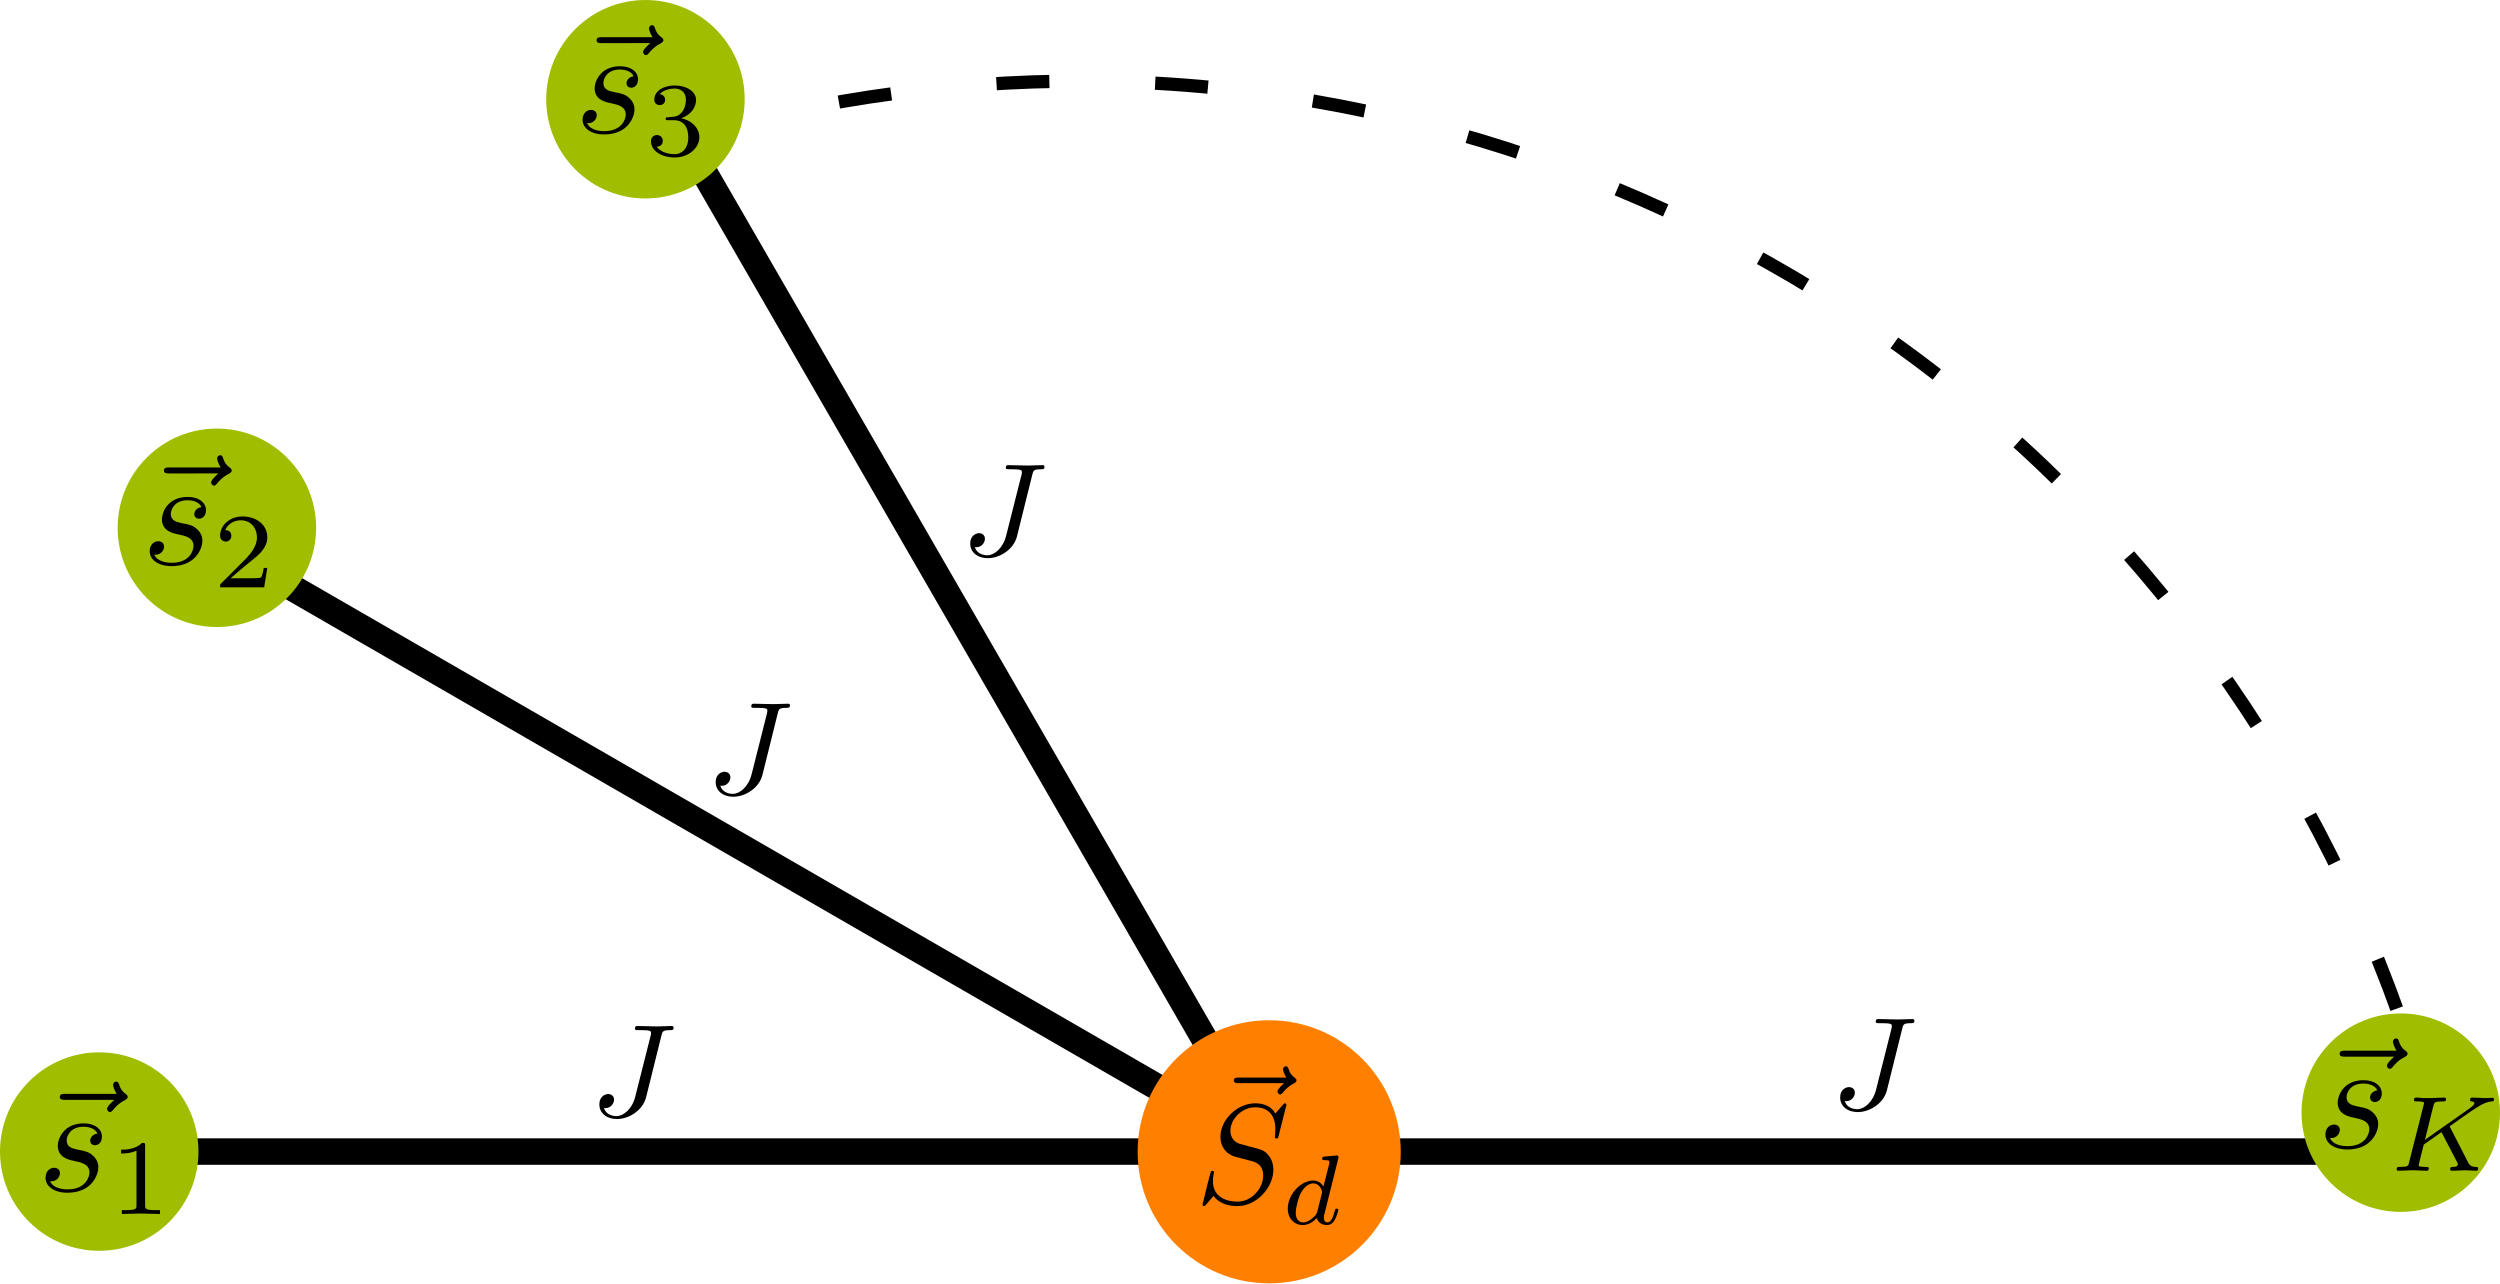
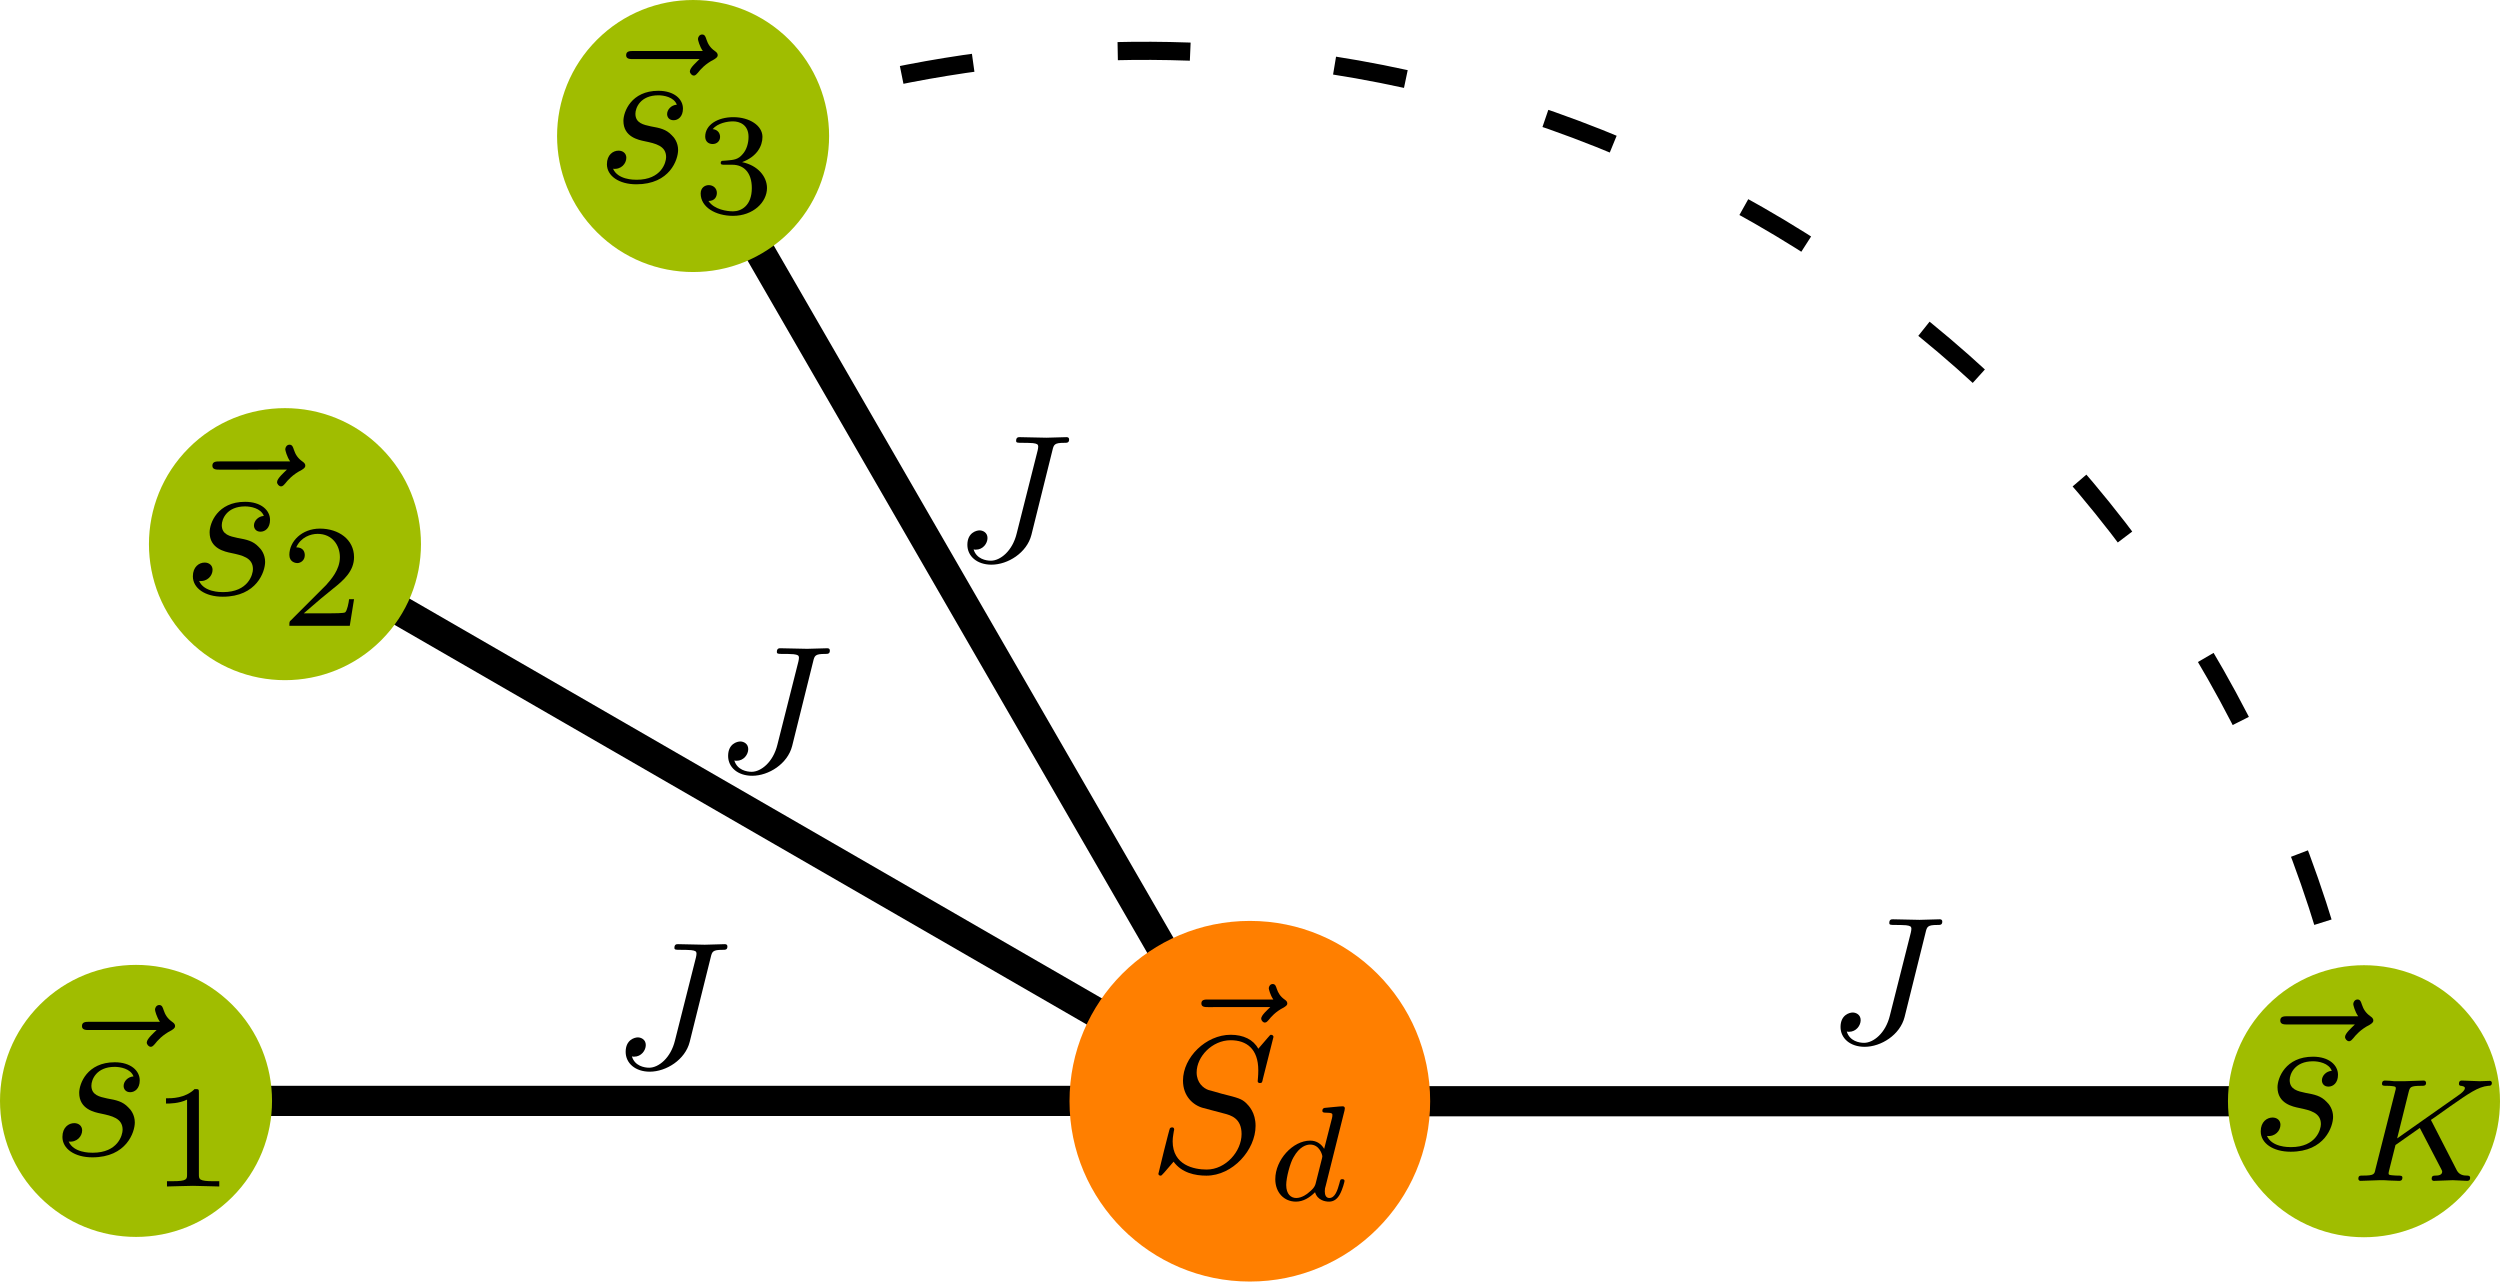
- <svg xmlns="http://www.w3.org/2000/svg" xmlns:xlink="http://www.w3.org/1999/xlink" width="188.951mm" height="96.995mm" viewBox="0 0 188.951 96.995" version="1.1" id="svg5">
+ <svg xmlns="http://www.w3.org/2000/svg" xmlns:xlink="http://www.w3.org/1999/xlink" width="137.849mm" height="70.664mm" viewBox="0 0 137.849 70.664" version="1.1" id="svg5">
  <defs id="defs2">
    <g id="g8839">
      <symbol overflow="visible" id="symbol1577">
        <path style="stroke:none" d="" id="path2120" />
      </symbol>
      <symbol overflow="visible" id="symbol1951">
        <path style="stroke:none" d="m 5.359,-5.938 c -0.141,0.141 -0.469,0.422 -0.469,0.594 0,0.094 0.094,0.203 0.188,0.203 0.094,0 0.141,-0.078 0.203,-0.141 C 5.391,-5.422 5.625,-5.703 6.062,-5.922 6.125,-5.969 6.234,-6.016 6.234,-6.125 6.234,-6.234 6.156,-6.281 6.094,-6.328 5.875,-6.484 5.766,-6.656 5.688,-6.891 5.656,-6.984 5.625,-7.125 5.484,-7.125 c -0.141,0 -0.203,0.141 -0.203,0.219 0,0.047 0.078,0.359 0.234,0.578 H 2.156 c -0.156,0 -0.344,0 -0.344,0.203 0,0.188 0.188,0.188 0.344,0.188 z m 0,0" id="path4219" />
      </symbol>
      <symbol overflow="visible" id="symbol5159">
        <path style="stroke:none" d="m 6.438,-6.922 c 0,-0.031 -0.031,-0.109 -0.125,-0.109 -0.047,0 -0.047,0.016 -0.172,0.156 L 5.656,-6.312 c -0.25,-0.469 -0.766,-0.719 -1.422,-0.719 -1.266,0 -2.453,1.156 -2.453,2.359 0,0.797 0.516,1.266 1.031,1.406 l 1.062,0.281 c 0.375,0.094 0.922,0.25 0.922,1.062 0,0.891 -0.812,1.828 -1.797,1.828 -0.641,0 -1.75,-0.219 -1.75,-1.453 0,-0.234 0.062,-0.484 0.062,-0.531 0.016,-0.047 0.016,-0.062 0.016,-0.078 0,-0.094 -0.062,-0.109 -0.109,-0.109 -0.047,0 -0.078,0.016 -0.109,0.047 -0.031,0.031 -0.594,2.312 -0.594,2.344 0,0.047 0.047,0.094 0.109,0.094 0.047,0 0.062,-0.016 0.188,-0.156 L 1.297,-0.5 c 0.422,0.578 1.109,0.719 1.688,0.719 1.359,0 2.531,-1.328 2.531,-2.562 0,-0.688 -0.344,-1.031 -0.484,-1.172 C 4.797,-3.734 4.641,-3.781 3.766,-4 3.531,-4.062 3.188,-4.172 3.094,-4.188 2.828,-4.281 2.484,-4.562 2.484,-5.094 c 0,-0.812 0.797,-1.656 1.75,-1.656 0.812,0 1.422,0.438 1.422,1.547 0,0.312 -0.031,0.5 -0.031,0.562 0,0 0,0.094 0.109,0.094 0.109,0 0.125,-0.031 0.156,-0.203 z m 0,0" id="path7318" />
      </symbol>
      <symbol overflow="visible" id="symbol3979">
        <path style="stroke:none" d="" id="path8635" />
      </symbol>
      <symbol overflow="visible" id="symbol6074">
        <path style="stroke:none" d="M 3.984,-4.625 C 3.984,-4.641 4,-4.734 4,-4.734 4,-4.781 3.984,-4.844 3.891,-4.844 3.75,-4.844 3.172,-4.781 3,-4.766 c -0.047,0 -0.156,0.016 -0.156,0.156 0,0.094 0.109,0.094 0.188,0.094 0.328,0 0.328,0.062 0.328,0.109 0,0.047 0,0.094 -0.016,0.156 L 2.938,-2.656 c -0.141,-0.234 -0.375,-0.422 -0.719,-0.422 -0.891,0 -1.797,0.984 -1.797,1.984 0,0.688 0.453,1.156 1.062,1.156 0.375,0 0.703,-0.203 0.984,-0.484 C 2.594,0 3,0.062 3.188,0.062 c 0.25,0 0.422,-0.141 0.547,-0.359 0.156,-0.281 0.25,-0.672 0.25,-0.703 0,-0.094 -0.094,-0.094 -0.109,-0.094 -0.109,0 -0.109,0.031 -0.156,0.219 C 3.625,-0.531 3.5,-0.125 3.203,-0.125 3.031,-0.125 2.969,-0.281 2.969,-0.469 c 0,-0.125 0.016,-0.188 0.047,-0.281 z M 2.5,-0.875 C 2.453,-0.672 2.297,-0.531 2.141,-0.406 2.078,-0.344 1.797,-0.125 1.5,-0.125 c -0.266,0 -0.516,-0.188 -0.516,-0.672 0,-0.375 0.203,-1.141 0.375,-1.422 0.312,-0.562 0.672,-0.656 0.859,-0.656 0.484,0 0.625,0.531 0.625,0.609 0,0.016 -0.016,0.078 -0.016,0.094 z m 0,0" id="path8743" />
      </symbol>
    </g>
    <g id="g1400">
      <symbol overflow="visible" id="symbol3360">
        <path style="stroke:none" d="" id="path7794" />
      </symbol>
      <symbol overflow="visible" id="symbol8166">
        <path style="stroke:none" d="m 5.359,-5.938 c -0.141,0.141 -0.469,0.422 -0.469,0.594 0,0.094 0.094,0.203 0.188,0.203 0.094,0 0.141,-0.078 0.203,-0.141 C 5.391,-5.422 5.625,-5.703 6.062,-5.922 6.125,-5.969 6.234,-6.016 6.234,-6.125 6.234,-6.234 6.156,-6.281 6.094,-6.328 5.875,-6.484 5.766,-6.656 5.688,-6.891 5.656,-6.984 5.625,-7.125 5.484,-7.125 c -0.141,0 -0.203,0.141 -0.203,0.219 0,0.047 0.078,0.359 0.234,0.578 H 2.156 c -0.156,0 -0.344,0 -0.344,0.203 0,0.188 0.188,0.188 0.344,0.188 z m 0,0" id="path948" />
      </symbol>
      <symbol overflow="visible" id="symbol6446">
        <path style="stroke:none" d="M 3.891,-3.734 C 3.625,-3.719 3.422,-3.5 3.422,-3.281 c 0,0.141 0.094,0.297 0.312,0.297 0.219,0 0.453,-0.172 0.453,-0.562 C 4.188,-4 3.766,-4.406 3,-4.406 c -1.312,0 -1.688,1.016 -1.688,1.453 0,0.781 0.734,0.922 1.031,0.984 0.516,0.109 1.031,0.219 1.031,0.766 0,0.25 -0.219,1.094 -1.422,1.094 -0.141,0 -0.906,0 -1.141,-0.531 0.391,0.047 0.641,-0.25 0.641,-0.531 0,-0.219 -0.172,-0.344 -0.375,-0.344 -0.266,0 -0.562,0.203 -0.562,0.656 0,0.562 0.578,0.969 1.422,0.969 1.625,0 2.016,-1.203 2.016,-1.656 0,-0.359 -0.188,-0.609 -0.312,-0.719 -0.266,-0.281 -0.562,-0.344 -1,-0.422 -0.359,-0.078 -0.75,-0.156 -0.75,-0.609 C 1.891,-3.578 2.125,-4.188 3,-4.188 c 0.25,0 0.75,0.078 0.891,0.453 z m 0,0" id="path8834" />
      </symbol>
      <symbol overflow="visible" id="symbol4743">
        <path style="stroke:none" d="" id="path1533" />
      </symbol>
      <symbol overflow="visible" id="symbol7135">
        <path style="stroke:none" d="m 2.328,-4.438 c 0,-0.188 0,-0.188 -0.203,-0.188 -0.453,0.438 -1.078,0.438 -1.359,0.438 v 0.25 c 0.156,0 0.625,0 1,-0.188 v 3.547 c 0,0.234 0,0.328 -0.688,0.328 H 0.812 V 0 c 0.125,0 0.984,-0.031 1.234,-0.031 0.219,0 1.094,0.031 1.25,0.031 V -0.25 H 3.031 c -0.703,0 -0.703,-0.094 -0.703,-0.328 z m 0,0" id="path2300" />
      </symbol>
    </g>
    <g id="g3215">
      <symbol overflow="visible" id="symbol3550">
        <path style="stroke:none" d="" id="path2463" />
      </symbol>
      <symbol overflow="visible" id="symbol8009">
        <path style="stroke:none" d="m 5.359,-5.938 c -0.141,0.141 -0.469,0.422 -0.469,0.594 0,0.094 0.094,0.203 0.188,0.203 0.094,0 0.141,-0.078 0.203,-0.141 C 5.391,-5.422 5.625,-5.703 6.062,-5.922 6.125,-5.969 6.234,-6.016 6.234,-6.125 6.234,-6.234 6.156,-6.281 6.094,-6.328 5.875,-6.484 5.766,-6.656 5.688,-6.891 5.656,-6.984 5.625,-7.125 5.484,-7.125 c -0.141,0 -0.203,0.141 -0.203,0.219 0,0.047 0.078,0.359 0.234,0.578 H 2.156 c -0.156,0 -0.344,0 -0.344,0.203 0,0.188 0.188,0.188 0.344,0.188 z m 0,0" id="path5754" />
      </symbol>
      <symbol overflow="visible" id="symbol2555">
        <path style="stroke:none" d="M 3.891,-3.734 C 3.625,-3.719 3.422,-3.5 3.422,-3.281 c 0,0.141 0.094,0.297 0.312,0.297 0.219,0 0.453,-0.172 0.453,-0.562 C 4.188,-4 3.766,-4.406 3,-4.406 c -1.312,0 -1.688,1.016 -1.688,1.453 0,0.781 0.734,0.922 1.031,0.984 0.516,0.109 1.031,0.219 1.031,0.766 0,0.25 -0.219,1.094 -1.422,1.094 -0.141,0 -0.906,0 -1.141,-0.531 0.391,0.047 0.641,-0.25 0.641,-0.531 0,-0.219 -0.172,-0.344 -0.375,-0.344 -0.266,0 -0.562,0.203 -0.562,0.656 0,0.562 0.578,0.969 1.422,0.969 1.625,0 2.016,-1.203 2.016,-1.656 0,-0.359 -0.188,-0.609 -0.312,-0.719 -0.266,-0.281 -0.562,-0.344 -1,-0.422 -0.359,-0.078 -0.75,-0.156 -0.75,-0.609 C 1.891,-3.578 2.125,-4.188 3,-4.188 c 0.25,0 0.75,0.078 0.891,0.453 z m 0,0" id="path1341" />
      </symbol>
      <symbol overflow="visible" id="symbol365">
        <path style="stroke:none" d="" id="path4026" />
      </symbol>
      <symbol overflow="visible" id="symbol3014">
        <path style="stroke:none" d="M 3.516,-1.266 H 3.281 c -0.016,0.156 -0.094,0.562 -0.188,0.625 C 3.047,-0.594 2.516,-0.594 2.406,-0.594 H 1.125 c 0.734,-0.641 0.984,-0.844 1.391,-1.172 0.516,-0.406 1,-0.844 1,-1.5 0,-0.844 -0.734,-1.359 -1.625,-1.359 -0.859,0 -1.453,0.609 -1.453,1.25 0,0.344 0.297,0.391 0.375,0.391 0.156,0 0.359,-0.125 0.359,-0.375 0,-0.125 -0.047,-0.375 -0.406,-0.375 C 0.984,-4.219 1.453,-4.375 1.781,-4.375 c 0.703,0 1.062,0.547 1.062,1.109 0,0.609 -0.438,1.078 -0.656,1.328 L 0.516,-0.266 C 0.438,-0.203 0.438,-0.188 0.438,0 h 2.875 z m 0,0" id="path9357" />
      </symbol>
    </g>
    <g id="g3606">
      <symbol overflow="visible" id="symbol8962">
        <path style="stroke:none" d="" id="path6013" />
      </symbol>
      <symbol overflow="visible" id="symbol2168">
        <path style="stroke:none" d="m 5.359,-5.938 c -0.141,0.141 -0.469,0.422 -0.469,0.594 0,0.094 0.094,0.203 0.188,0.203 0.094,0 0.141,-0.078 0.203,-0.141 C 5.391,-5.422 5.625,-5.703 6.062,-5.922 6.125,-5.969 6.234,-6.016 6.234,-6.125 6.234,-6.234 6.156,-6.281 6.094,-6.328 5.875,-6.484 5.766,-6.656 5.688,-6.891 5.656,-6.984 5.625,-7.125 5.484,-7.125 c -0.141,0 -0.203,0.141 -0.203,0.219 0,0.047 0.078,0.359 0.234,0.578 H 2.156 c -0.156,0 -0.344,0 -0.344,0.203 0,0.188 0.188,0.188 0.344,0.188 z m 0,0" id="path3009" />
      </symbol>
      <symbol overflow="visible" id="symbol2190">
        <path style="stroke:none" d="M 3.891,-3.734 C 3.625,-3.719 3.422,-3.5 3.422,-3.281 c 0,0.141 0.094,0.297 0.312,0.297 0.219,0 0.453,-0.172 0.453,-0.562 C 4.188,-4 3.766,-4.406 3,-4.406 c -1.312,0 -1.688,1.016 -1.688,1.453 0,0.781 0.734,0.922 1.031,0.984 0.516,0.109 1.031,0.219 1.031,0.766 0,0.25 -0.219,1.094 -1.422,1.094 -0.141,0 -0.906,0 -1.141,-0.531 0.391,0.047 0.641,-0.25 0.641,-0.531 0,-0.219 -0.172,-0.344 -0.375,-0.344 -0.266,0 -0.562,0.203 -0.562,0.656 0,0.562 0.578,0.969 1.422,0.969 1.625,0 2.016,-1.203 2.016,-1.656 0,-0.359 -0.188,-0.609 -0.312,-0.719 -0.266,-0.281 -0.562,-0.344 -1,-0.422 -0.359,-0.078 -0.75,-0.156 -0.75,-0.609 C 1.891,-3.578 2.125,-4.188 3,-4.188 c 0.25,0 0.75,0.078 0.891,0.453 z m 0,0" id="path2733" />
      </symbol>
      <symbol overflow="visible" id="symbol9202">
        <path style="stroke:none" d="" id="path710" />
      </symbol>
      <symbol overflow="visible" id="symbol563">
        <path style="stroke:none" d="m 1.906,-2.328 c 0.547,0 0.938,0.375 0.938,1.125 0,0.859 -0.516,1.125 -0.906,1.125 -0.281,0 -0.906,-0.078 -1.188,-0.5 0.328,0 0.406,-0.234 0.406,-0.391 0,-0.219 -0.172,-0.375 -0.391,-0.375 -0.188,0 -0.391,0.125 -0.391,0.406 0,0.656 0.719,1.078 1.562,1.078 0.969,0 1.641,-0.656 1.641,-1.344 0,-0.547 -0.438,-1.094 -1.203,-1.25 0.719,-0.266 0.984,-0.781 0.984,-1.219 0,-0.547 -0.625,-0.953 -1.406,-0.953 -0.766,0 -1.359,0.375 -1.359,0.938 0,0.234 0.156,0.359 0.359,0.359 0.219,0 0.359,-0.156 0.359,-0.344 0,-0.203 -0.141,-0.359 -0.359,-0.375 0.25,-0.297 0.719,-0.375 0.984,-0.375 0.312,0 0.75,0.156 0.75,0.75 0,0.297 -0.094,0.625 -0.281,0.828 -0.219,0.266 -0.422,0.281 -0.766,0.312 -0.172,0.016 -0.188,0.016 -0.219,0.016 -0.016,0 -0.078,0.016 -0.078,0.094 0,0.094 0.062,0.094 0.188,0.094 z m 0,0" id="path3204" />
      </symbol>
    </g>
    <g id="g1235">
      <symbol overflow="visible" id="symbol6464">
        <path style="stroke:none" d="" id="path2858" />
      </symbol>
      <symbol overflow="visible" id="symbol6506">
        <path style="stroke:none" d="m 5.359,-5.938 c -0.141,0.141 -0.469,0.422 -0.469,0.594 0,0.094 0.094,0.203 0.188,0.203 0.094,0 0.141,-0.078 0.203,-0.141 C 5.391,-5.422 5.625,-5.703 6.062,-5.922 6.125,-5.969 6.234,-6.016 6.234,-6.125 6.234,-6.234 6.156,-6.281 6.094,-6.328 5.875,-6.484 5.766,-6.656 5.688,-6.891 5.656,-6.984 5.625,-7.125 5.484,-7.125 c -0.141,0 -0.203,0.141 -0.203,0.219 0,0.047 0.078,0.359 0.234,0.578 H 2.156 c -0.156,0 -0.344,0 -0.344,0.203 0,0.188 0.188,0.188 0.344,0.188 z m 0,0" id="path379" />
      </symbol>
      <symbol overflow="visible" id="symbol2810">
        <path style="stroke:none" d="M 3.891,-3.734 C 3.625,-3.719 3.422,-3.5 3.422,-3.281 c 0,0.141 0.094,0.297 0.312,0.297 0.219,0 0.453,-0.172 0.453,-0.562 C 4.188,-4 3.766,-4.406 3,-4.406 c -1.312,0 -1.688,1.016 -1.688,1.453 0,0.781 0.734,0.922 1.031,0.984 0.516,0.109 1.031,0.219 1.031,0.766 0,0.25 -0.219,1.094 -1.422,1.094 -0.141,0 -0.906,0 -1.141,-0.531 0.391,0.047 0.641,-0.25 0.641,-0.531 0,-0.219 -0.172,-0.344 -0.375,-0.344 -0.266,0 -0.562,0.203 -0.562,0.656 0,0.562 0.578,0.969 1.422,0.969 1.625,0 2.016,-1.203 2.016,-1.656 0,-0.359 -0.188,-0.609 -0.312,-0.719 -0.266,-0.281 -0.562,-0.344 -1,-0.422 -0.359,-0.078 -0.75,-0.156 -0.75,-0.609 C 1.891,-3.578 2.125,-4.188 3,-4.188 c 0.25,0 0.75,0.078 0.891,0.453 z m 0,0" id="path2186" />
      </symbol>
      <symbol overflow="visible" id="symbol7996">
        <path style="stroke:none" d="" id="path8651" />
      </symbol>
      <symbol overflow="visible" id="symbol6939">
        <path style="stroke:none" d="m 3.688,-1.141 v -0.25 H 2.906 V -4.5 c 0,-0.141 0,-0.203 -0.141,-0.203 -0.094,0 -0.125,0 -0.188,0.109 l -2.312,3.203 v 0.25 h 2.062 v 0.562 c 0,0.25 0,0.328 -0.578,0.328 H 1.562 V 0 C 1.922,-0.016 2.359,-0.031 2.609,-0.031 2.875,-0.031 3.312,-0.016 3.672,0 v -0.25 h -0.188 C 2.906,-0.25 2.906,-0.328 2.906,-0.578 v -0.562 z M 2.375,-3.938 v 2.547 H 0.531 Z m 0,0" id="path2591" />
      </symbol>
    </g>
    <g id="g1964">
      <symbol overflow="visible" id="symbol5852">
        <path style="stroke:none" d="" id="path5663" />
      </symbol>
      <symbol overflow="visible" id="symbol6766">
        <path style="stroke:none" d="m 5.359,-5.938 c -0.141,0.141 -0.469,0.422 -0.469,0.594 0,0.094 0.094,0.203 0.188,0.203 0.094,0 0.141,-0.078 0.203,-0.141 C 5.391,-5.422 5.625,-5.703 6.062,-5.922 6.125,-5.969 6.234,-6.016 6.234,-6.125 6.234,-6.234 6.156,-6.281 6.094,-6.328 5.875,-6.484 5.766,-6.656 5.688,-6.891 5.656,-6.984 5.625,-7.125 5.484,-7.125 c -0.141,0 -0.203,0.141 -0.203,0.219 0,0.047 0.078,0.359 0.234,0.578 H 2.156 c -0.156,0 -0.344,0 -0.344,0.203 0,0.188 0.188,0.188 0.344,0.188 z m 0,0" id="path1959" />
      </symbol>
      <symbol overflow="visible" id="symbol3320">
        <path style="stroke:none" d="M 3.891,-3.734 C 3.625,-3.719 3.422,-3.5 3.422,-3.281 c 0,0.141 0.094,0.297 0.312,0.297 0.219,0 0.453,-0.172 0.453,-0.562 C 4.188,-4 3.766,-4.406 3,-4.406 c -1.312,0 -1.688,1.016 -1.688,1.453 0,0.781 0.734,0.922 1.031,0.984 0.516,0.109 1.031,0.219 1.031,0.766 0,0.25 -0.219,1.094 -1.422,1.094 -0.141,0 -0.906,0 -1.141,-0.531 0.391,0.047 0.641,-0.25 0.641,-0.531 0,-0.219 -0.172,-0.344 -0.375,-0.344 -0.266,0 -0.562,0.203 -0.562,0.656 0,0.562 0.578,0.969 1.422,0.969 1.625,0 2.016,-1.203 2.016,-1.656 0,-0.359 -0.188,-0.609 -0.312,-0.719 -0.266,-0.281 -0.562,-0.344 -1,-0.422 -0.359,-0.078 -0.75,-0.156 -0.75,-0.609 C 1.891,-3.578 2.125,-4.188 3,-4.188 c 0.25,0 0.75,0.078 0.891,0.453 z m 0,0" id="path6642" />
      </symbol>
      <symbol overflow="visible" id="symbol7782">
        <path style="stroke:none" d="" id="path7604" />
      </symbol>
      <symbol overflow="visible" id="symbol6960">
        <path style="stroke:none" d="m 1.078,-3.891 c 0.359,0.094 0.562,0.094 0.672,0.094 0.922,0 1.469,-0.625 1.469,-0.734 0,-0.078 -0.047,-0.094 -0.078,-0.094 -0.016,0 -0.031,0 -0.062,0.016 -0.172,0.062 -0.531,0.203 -1.047,0.203 -0.203,0 -0.562,-0.016 -1.016,-0.188 C 0.938,-4.625 0.922,-4.625 0.922,-4.625 c -0.094,0 -0.094,0.078 -0.094,0.188 v 2.047 c 0,0.125 0,0.203 0.109,0.203 0.062,0 0.078,0 0.141,-0.094 0.297,-0.375 0.734,-0.438 0.969,-0.438 0.422,0 0.609,0.328 0.641,0.391 0.125,0.234 0.172,0.5 0.172,0.906 0,0.203 0,0.609 -0.219,0.922 -0.172,0.25 -0.469,0.422 -0.812,0.422 -0.453,0 -0.922,-0.25 -1.094,-0.719 0.266,0.016 0.406,-0.156 0.406,-0.344 0,-0.297 -0.266,-0.344 -0.359,-0.344 0,0 -0.344,0 -0.344,0.375 0,0.625 0.578,1.25 1.406,1.25 0.891,0 1.672,-0.656 1.672,-1.547 0,-0.781 -0.594,-1.5 -1.453,-1.5 -0.312,0 -0.672,0.062 -0.984,0.328 z m 0,0" id="path9878" />
      </symbol>
    </g>
    <g id="g4740">
      <symbol overflow="visible" id="symbol2133">
        <path style="stroke:none" d="" id="path9068" />
      </symbol>
      <symbol overflow="visible" id="symbol5217">
        <path style="stroke:none" d="M 5.391,-6.078 C 5.469,-6.406 5.5,-6.5 6.047,-6.5 c 0.156,0 0.266,0 0.266,-0.188 0,-0.094 -0.062,-0.125 -0.141,-0.125 -0.25,0 -0.859,0.031 -1.109,0.031 -0.328,0 -1.141,-0.031 -1.469,-0.031 -0.078,0 -0.203,0 -0.203,0.203 C 3.391,-6.5 3.469,-6.5 3.734,-6.5 c 0.219,0 0.328,0 0.578,0.016 0.234,0.031 0.297,0.062 0.297,0.203 0,0.062 -0.016,0.125 -0.031,0.203 L 3.422,-1.5 C 3.188,-0.531 2.516,0 2,0 1.734,0 1.203,-0.094 1.047,-0.625 c 0.031,0.016 0.094,0.016 0.125,0.016 0.391,0 0.641,-0.344 0.641,-0.641 0,-0.312 -0.266,-0.422 -0.438,-0.422 -0.172,0 -0.672,0.125 -0.672,0.797 0,0.625 0.531,1.094 1.328,1.094 0.906,0 1.953,-0.656 2.203,-1.641 z m 0,0" id="path8216" />
      </symbol>
    </g>
    <g id="g9350">
      <symbol overflow="visible" id="symbol8013">
        <path style="stroke:none" d="" id="path8902" />
      </symbol>
      <symbol overflow="visible" id="symbol906">
        <path style="stroke:none" d="m 5.359,-5.938 c -0.141,0.141 -0.469,0.422 -0.469,0.594 0,0.094 0.094,0.203 0.188,0.203 0.094,0 0.141,-0.078 0.203,-0.141 C 5.391,-5.422 5.625,-5.703 6.062,-5.922 6.125,-5.969 6.234,-6.016 6.234,-6.125 6.234,-6.234 6.156,-6.281 6.094,-6.328 5.875,-6.484 5.766,-6.656 5.688,-6.891 5.656,-6.984 5.625,-7.125 5.484,-7.125 c -0.141,0 -0.203,0.141 -0.203,0.219 0,0.047 0.078,0.359 0.234,0.578 H 2.156 c -0.156,0 -0.344,0 -0.344,0.203 0,0.188 0.188,0.188 0.344,0.188 z m 0,0" id="path8025" />
      </symbol>
      <symbol overflow="visible" id="symbol1437">
        <path style="stroke:none" d="M 3.891,-3.734 C 3.625,-3.719 3.422,-3.5 3.422,-3.281 c 0,0.141 0.094,0.297 0.312,0.297 0.219,0 0.453,-0.172 0.453,-0.562 C 4.188,-4 3.766,-4.406 3,-4.406 c -1.312,0 -1.688,1.016 -1.688,1.453 0,0.781 0.734,0.922 1.031,0.984 0.516,0.109 1.031,0.219 1.031,0.766 0,0.25 -0.219,1.094 -1.422,1.094 -0.141,0 -0.906,0 -1.141,-0.531 0.391,0.047 0.641,-0.25 0.641,-0.531 0,-0.219 -0.172,-0.344 -0.375,-0.344 -0.266,0 -0.562,0.203 -0.562,0.656 0,0.562 0.578,0.969 1.422,0.969 1.625,0 2.016,-1.203 2.016,-1.656 0,-0.359 -0.188,-0.609 -0.312,-0.719 -0.266,-0.281 -0.562,-0.344 -1,-0.422 -0.359,-0.078 -0.75,-0.156 -0.75,-0.609 C 1.891,-3.578 2.125,-4.188 3,-4.188 c 0.25,0 0.75,0.078 0.891,0.453 z m 0,0" id="path6782" />
      </symbol>
      <symbol overflow="visible" id="symbol8485">
        <path style="stroke:none" d="" id="path9647" />
      </symbol>
      <symbol overflow="visible" id="symbol9380">
        <path style="stroke:none" d="M 3.984,-2.797 C 3.953,-2.859 3.938,-2.875 3.938,-2.891 c 0,-0.016 0.016,-0.016 0.172,-0.125 l 0.703,-0.5 c 0.922,-0.641 1.359,-0.953 1.844,-1 0.078,0 0.172,0 0.172,-0.141 0,-0.062 -0.047,-0.094 -0.094,-0.094 -0.156,0 -0.328,0.016 -0.484,0.016 -0.188,0 -0.656,-0.031 -0.844,-0.031 -0.047,0 -0.141,0 -0.141,0.156 0,0.016 0,0.094 0.094,0.094 0.094,0.016 0.188,0.031 0.188,0.109 0,0.125 -0.219,0.281 -0.312,0.344 L 2.328,-2.016 2.875,-4.219 c 0.062,-0.234 0.078,-0.297 0.609,-0.297 0.125,0 0.219,0 0.219,-0.141 0,-0.062 -0.047,-0.109 -0.109,-0.109 -0.203,0 -0.719,0.031 -0.922,0.031 -0.109,0 -0.359,0 -0.484,0 C 2.062,-4.75 1.891,-4.766 1.75,-4.766 c -0.031,0 -0.141,0 -0.141,0.156 0,0.094 0.078,0.094 0.234,0.094 0.109,0 0.141,0 0.266,0.016 0.141,0.016 0.156,0.031 0.156,0.109 0,0 0,0.047 -0.031,0.141 l -0.938,3.703 C 1.25,-0.312 1.234,-0.25 0.688,-0.25 c -0.125,0 -0.203,0 -0.203,0.156 0,0 0,0.094 0.109,0.094 0.203,0 0.703,-0.031 0.906,-0.031 0.109,0 0.359,0 0.484,0.016 C 2.125,-0.016 2.297,0 2.422,0 2.469,0 2.578,0 2.578,-0.156 2.578,-0.25 2.484,-0.25 2.344,-0.25 c 0,0 -0.141,0 -0.266,-0.016 C 1.922,-0.281 1.922,-0.297 1.922,-0.375 1.922,-0.422 2,-0.688 2.25,-1.703 l 1.156,-0.812 1.016,1.953 c 0.047,0.094 0.047,0.094 0.047,0.125 0,0.172 -0.203,0.188 -0.328,0.188 -0.078,0 -0.172,0 -0.172,0.156 0,0 0,0.094 0.109,0.094 C 4.281,0 4.781,-0.031 4.969,-0.031 5.188,-0.031 5.469,0 5.656,0 5.75,0 5.797,-0.047 5.797,-0.141 5.797,-0.25 5.703,-0.25 5.641,-0.25 c -0.125,0 -0.344,-0.016 -0.469,-0.234 z m 0,0" id="path418" />
      </symbol>
    </g>
    <g id="g4947">
      <symbol overflow="visible" id="symbol5582">
        <path style="stroke:none" d="" id="path6494" />
      </symbol>
      <symbol overflow="visible" id="symbol6127">
        <path style="stroke:none" d="m 5.359,-5.938 c -0.141,0.141 -0.469,0.422 -0.469,0.594 0,0.094 0.094,0.203 0.188,0.203 0.094,0 0.141,-0.078 0.203,-0.141 C 5.391,-5.422 5.625,-5.703 6.062,-5.922 6.125,-5.969 6.234,-6.016 6.234,-6.125 6.234,-6.234 6.156,-6.281 6.094,-6.328 5.875,-6.484 5.766,-6.656 5.688,-6.891 5.656,-6.984 5.625,-7.125 5.484,-7.125 c -0.141,0 -0.203,0.141 -0.203,0.219 0,0.047 0.078,0.359 0.234,0.578 H 2.156 c -0.156,0 -0.344,0 -0.344,0.203 0,0.188 0.188,0.188 0.344,0.188 z m 0,0" id="path8801" />
      </symbol>
      <symbol overflow="visible" id="symbol5116">
        <path style="stroke:none" d="M 3.891,-3.734 C 3.625,-3.719 3.422,-3.5 3.422,-3.281 c 0,0.141 0.094,0.297 0.312,0.297 0.219,0 0.453,-0.172 0.453,-0.562 C 4.188,-4 3.766,-4.406 3,-4.406 c -1.312,0 -1.688,1.016 -1.688,1.453 0,0.781 0.734,0.922 1.031,0.984 0.516,0.109 1.031,0.219 1.031,0.766 0,0.25 -0.219,1.094 -1.422,1.094 -0.141,0 -0.906,0 -1.141,-0.531 0.391,0.047 0.641,-0.25 0.641,-0.531 0,-0.219 -0.172,-0.344 -0.375,-0.344 -0.266,0 -0.562,0.203 -0.562,0.656 0,0.562 0.578,0.969 1.422,0.969 1.625,0 2.016,-1.203 2.016,-1.656 0,-0.359 -0.188,-0.609 -0.312,-0.719 -0.266,-0.281 -0.562,-0.344 -1,-0.422 -0.359,-0.078 -0.75,-0.156 -0.75,-0.609 C 1.891,-3.578 2.125,-4.188 3,-4.188 c 0.25,0 0.75,0.078 0.891,0.453 z m 0,0" id="path4642" />
      </symbol>
      <symbol overflow="visible" id="symbol6061">
        <path style="stroke:none" d="" id="path978" />
      </symbol>
      <symbol overflow="visible" id="symbol9796">
        <path style="stroke:none" d="M 3.516,-1.266 H 3.281 c -0.016,0.156 -0.094,0.562 -0.188,0.625 C 3.047,-0.594 2.516,-0.594 2.406,-0.594 H 1.125 c 0.734,-0.641 0.984,-0.844 1.391,-1.172 0.516,-0.406 1,-0.844 1,-1.5 0,-0.844 -0.734,-1.359 -1.625,-1.359 -0.859,0 -1.453,0.609 -1.453,1.25 0,0.344 0.297,0.391 0.375,0.391 0.156,0 0.359,-0.125 0.359,-0.375 0,-0.125 -0.047,-0.375 -0.406,-0.375 C 0.984,-4.219 1.453,-4.375 1.781,-4.375 c 0.703,0 1.062,0.547 1.062,1.109 0,0.609 -0.438,1.078 -0.656,1.328 L 0.516,-0.266 C 0.438,-0.203 0.438,-0.188 0.438,0 h 2.875 z m 0,0" id="path7916" />
      </symbol>
    </g>
    <g id="g4143">
      <symbol overflow="visible" id="symbol2812">
        <path style="stroke:none" d="" id="path7966" />
      </symbol>
      <symbol overflow="visible" id="symbol7183">
        <path style="stroke:none" d="m 5.359,-5.938 c -0.141,0.141 -0.469,0.422 -0.469,0.594 0,0.094 0.094,0.203 0.188,0.203 0.094,0 0.141,-0.078 0.203,-0.141 C 5.391,-5.422 5.625,-5.703 6.062,-5.922 6.125,-5.969 6.234,-6.016 6.234,-6.125 6.234,-6.234 6.156,-6.281 6.094,-6.328 5.875,-6.484 5.766,-6.656 5.688,-6.891 5.656,-6.984 5.625,-7.125 5.484,-7.125 c -0.141,0 -0.203,0.141 -0.203,0.219 0,0.047 0.078,0.359 0.234,0.578 H 2.156 c -0.156,0 -0.344,0 -0.344,0.203 0,0.188 0.188,0.188 0.344,0.188 z m 0,0" id="path809" />
      </symbol>
      <symbol overflow="visible" id="symbol40">
        <path style="stroke:none" d="M 3.891,-3.734 C 3.625,-3.719 3.422,-3.5 3.422,-3.281 c 0,0.141 0.094,0.297 0.312,0.297 0.219,0 0.453,-0.172 0.453,-0.562 C 4.188,-4 3.766,-4.406 3,-4.406 c -1.312,0 -1.688,1.016 -1.688,1.453 0,0.781 0.734,0.922 1.031,0.984 0.516,0.109 1.031,0.219 1.031,0.766 0,0.25 -0.219,1.094 -1.422,1.094 -0.141,0 -0.906,0 -1.141,-0.531 0.391,0.047 0.641,-0.25 0.641,-0.531 0,-0.219 -0.172,-0.344 -0.375,-0.344 -0.266,0 -0.562,0.203 -0.562,0.656 0,0.562 0.578,0.969 1.422,0.969 1.625,0 2.016,-1.203 2.016,-1.656 0,-0.359 -0.188,-0.609 -0.312,-0.719 -0.266,-0.281 -0.562,-0.344 -1,-0.422 -0.359,-0.078 -0.75,-0.156 -0.75,-0.609 C 1.891,-3.578 2.125,-4.188 3,-4.188 c 0.25,0 0.75,0.078 0.891,0.453 z m 0,0" id="path5768" />
      </symbol>
      <symbol overflow="visible" id="symbol8353">
        <path style="stroke:none" d="" id="path6067" />
      </symbol>
      <symbol overflow="visible" id="symbol6121">
        <path style="stroke:none" d="m 1.906,-2.328 c 0.547,0 0.938,0.375 0.938,1.125 0,0.859 -0.516,1.125 -0.906,1.125 -0.281,0 -0.906,-0.078 -1.188,-0.5 0.328,0 0.406,-0.234 0.406,-0.391 0,-0.219 -0.172,-0.375 -0.391,-0.375 -0.188,0 -0.391,0.125 -0.391,0.406 0,0.656 0.719,1.078 1.562,1.078 0.969,0 1.641,-0.656 1.641,-1.344 0,-0.547 -0.438,-1.094 -1.203,-1.25 0.719,-0.266 0.984,-0.781 0.984,-1.219 0,-0.547 -0.625,-0.953 -1.406,-0.953 -0.766,0 -1.359,0.375 -1.359,0.938 0,0.234 0.156,0.359 0.359,0.359 0.219,0 0.359,-0.156 0.359,-0.344 0,-0.203 -0.141,-0.359 -0.359,-0.375 0.25,-0.297 0.719,-0.375 0.984,-0.375 0.312,0 0.75,0.156 0.75,0.75 0,0.297 -0.094,0.625 -0.281,0.828 -0.219,0.266 -0.422,0.281 -0.766,0.312 -0.172,0.016 -0.188,0.016 -0.219,0.016 -0.016,0 -0.078,0.016 -0.078,0.094 0,0.094 0.062,0.094 0.188,0.094 z m 0,0" id="path3799" />
      </symbol>
    </g>
    <g id="g8752">
      <symbol overflow="visible" id="symbol2039">
        <path style="stroke:none" d="" id="path860" />
      </symbol>
      <symbol overflow="visible" id="symbol2371">
        <path style="stroke:none" d="m 5.359,-5.938 c -0.141,0.141 -0.469,0.422 -0.469,0.594 0,0.094 0.094,0.203 0.188,0.203 0.094,0 0.141,-0.078 0.203,-0.141 C 5.391,-5.422 5.625,-5.703 6.062,-5.922 6.125,-5.969 6.234,-6.016 6.234,-6.125 6.234,-6.234 6.156,-6.281 6.094,-6.328 5.875,-6.484 5.766,-6.656 5.688,-6.891 5.656,-6.984 5.625,-7.125 5.484,-7.125 c -0.141,0 -0.203,0.141 -0.203,0.219 0,0.047 0.078,0.359 0.234,0.578 H 2.156 c -0.156,0 -0.344,0 -0.344,0.203 0,0.188 0.188,0.188 0.344,0.188 z m 0,0" id="path5939" />
      </symbol>
      <symbol overflow="visible" id="symbol90">
        <path style="stroke:none" d="M 3.891,-3.734 C 3.625,-3.719 3.422,-3.5 3.422,-3.281 c 0,0.141 0.094,0.297 0.312,0.297 0.219,0 0.453,-0.172 0.453,-0.562 C 4.188,-4 3.766,-4.406 3,-4.406 c -1.312,0 -1.688,1.016 -1.688,1.453 0,0.781 0.734,0.922 1.031,0.984 0.516,0.109 1.031,0.219 1.031,0.766 0,0.25 -0.219,1.094 -1.422,1.094 -0.141,0 -0.906,0 -1.141,-0.531 0.391,0.047 0.641,-0.25 0.641,-0.531 0,-0.219 -0.172,-0.344 -0.375,-0.344 -0.266,0 -0.562,0.203 -0.562,0.656 0,0.562 0.578,0.969 1.422,0.969 1.625,0 2.016,-1.203 2.016,-1.656 0,-0.359 -0.188,-0.609 -0.312,-0.719 -0.266,-0.281 -0.562,-0.344 -1,-0.422 -0.359,-0.078 -0.75,-0.156 -0.75,-0.609 C 1.891,-3.578 2.125,-4.188 3,-4.188 c 0.25,0 0.75,0.078 0.891,0.453 z m 0,0" id="path5630" />
      </symbol>
      <symbol overflow="visible" id="symbol9166">
        <path style="stroke:none" d="" id="path4" />
      </symbol>
      <symbol overflow="visible" id="symbol3328">
        <path style="stroke:none" d="M 3.984,-2.797 C 3.953,-2.859 3.938,-2.875 3.938,-2.891 c 0,-0.016 0.016,-0.016 0.172,-0.125 l 0.703,-0.5 c 0.922,-0.641 1.359,-0.953 1.844,-1 0.078,0 0.172,0 0.172,-0.141 0,-0.062 -0.047,-0.094 -0.094,-0.094 -0.156,0 -0.328,0.016 -0.484,0.016 -0.188,0 -0.656,-0.031 -0.844,-0.031 -0.047,0 -0.141,0 -0.141,0.156 0,0.016 0,0.094 0.094,0.094 0.094,0.016 0.188,0.031 0.188,0.109 0,0.125 -0.219,0.281 -0.312,0.344 L 2.328,-2.016 2.875,-4.219 c 0.062,-0.234 0.078,-0.297 0.609,-0.297 0.125,0 0.219,0 0.219,-0.141 0,-0.062 -0.047,-0.109 -0.109,-0.109 -0.203,0 -0.719,0.031 -0.922,0.031 -0.109,0 -0.359,0 -0.484,0 C 2.062,-4.75 1.891,-4.766 1.75,-4.766 c -0.031,0 -0.141,0 -0.141,0.156 0,0.094 0.078,0.094 0.234,0.094 0.109,0 0.141,0 0.266,0.016 0.141,0.016 0.156,0.031 0.156,0.109 0,0 0,0.047 -0.031,0.141 l -0.938,3.703 C 1.25,-0.312 1.234,-0.25 0.688,-0.25 c -0.125,0 -0.203,0 -0.203,0.156 0,0 0,0.094 0.109,0.094 0.203,0 0.703,-0.031 0.906,-0.031 0.109,0 0.359,0 0.484,0.016 C 2.125,-0.016 2.297,0 2.422,0 2.469,0 2.578,0 2.578,-0.156 2.578,-0.25 2.484,-0.25 2.344,-0.25 c 0,0 -0.141,0 -0.266,-0.016 C 1.922,-0.281 1.922,-0.297 1.922,-0.375 1.922,-0.422 2,-0.688 2.25,-1.703 l 1.156,-0.812 1.016,1.953 c 0.047,0.094 0.047,0.094 0.047,0.125 0,0.172 -0.203,0.188 -0.328,0.188 -0.078,0 -0.172,0 -0.172,0.156 0,0 0,0.094 0.109,0.094 C 4.281,0 4.781,-0.031 4.969,-0.031 5.188,-0.031 5.469,0 5.656,0 5.75,0 5.797,-0.047 5.797,-0.141 5.797,-0.25 5.703,-0.25 5.641,-0.25 c -0.125,0 -0.344,-0.016 -0.469,-0.234 z m 0,0" id="path5878" />
      </symbol>
    </g>
    <g id="g890">
      <symbol overflow="visible" id="symbol5195">
        <path style="stroke:none" d="" id="path8245" />
      </symbol>
      <symbol overflow="visible" id="symbol8750">
        <path style="stroke:none" d="M 5.391,-6.078 C 5.469,-6.406 5.5,-6.5 6.047,-6.5 c 0.156,0 0.266,0 0.266,-0.188 0,-0.094 -0.062,-0.125 -0.141,-0.125 -0.25,0 -0.859,0.031 -1.109,0.031 -0.328,0 -1.141,-0.031 -1.469,-0.031 -0.078,0 -0.203,0 -0.203,0.203 C 3.391,-6.5 3.469,-6.5 3.734,-6.5 c 0.219,0 0.328,0 0.578,0.016 0.234,0.031 0.297,0.062 0.297,0.203 0,0.062 -0.016,0.125 -0.031,0.203 L 3.422,-1.5 C 3.188,-0.531 2.516,0 2,0 1.734,0 1.203,-0.094 1.047,-0.625 c 0.031,0.016 0.094,0.016 0.125,0.016 0.391,0 0.641,-0.344 0.641,-0.641 0,-0.312 -0.266,-0.422 -0.438,-0.422 -0.172,0 -0.672,0.125 -0.672,0.797 0,0.625 0.531,1.094 1.328,1.094 0.906,0 1.953,-0.656 2.203,-1.641 z m 0,0" id="path8372" />
      </symbol>
    </g>
  </defs>
-   <g id="layer1" transform="translate(-5.431365,-60.10092)">
-     <path style="fill:none;stroke:#000000;stroke-width:1;stroke-linecap:butt;stroke-linejoin:miter;stroke-miterlimit:4;stroke-dasharray:4, 8;stroke-dashoffset:0;stroke-opacity:1" d="m 57.154,70.54 c 10.516,-3.097 21.516,-4.545 32.476,-4.275 23.065,0.567 45.869,8.939 63.822,23.43 17.953,14.491 30.948,35.015 36.37,57.441" id="path8074" />
-     <path style="fill:none;stroke:#000000;stroke-width:2;stroke-linecap:butt;stroke-linejoin:miter;stroke-miterlimit:4;stroke-dasharray:none;stroke-opacity:1" d="m 101.376,147.136 c -88.445,0 -88.445,0 -88.445,0" id="path2535" />
-     <path style="fill:none;stroke:#000000;stroke-width:2;stroke-linecap:butt;stroke-linejoin:miter;stroke-miterlimit:4;stroke-dasharray:none;stroke-opacity:1" d="m 189.821,147.136 c -88.445,0 -88.445,0 -88.445,0" id="path2535-8" />
-     <path style="fill:none;stroke:#000000;stroke-width:2;stroke-linecap:butt;stroke-linejoin:miter;stroke-miterlimit:4;stroke-dasharray:none;stroke-opacity:1" d="M 101.358,147.154 C 24.763,102.931 24.763,102.931 24.763,102.931" id="path2535-3" />
-     <path style="fill:none;stroke:#000000;stroke-width:2;stroke-linecap:butt;stroke-linejoin:miter;stroke-miterlimit:4;stroke-dasharray:none;stroke-opacity:1" d="M 101.376,147.136 C 57.154,70.54 57.154,70.54 57.154,70.54" id="path2535-3-3" />
-     <g id="g17750" transform="matrix(0.7184413,0,0,0.7184413,30.24543,41.42733)">
+   <g id="layer1" transform="translate(-32.44257,-86.43259)">
+     <path style="fill:none;stroke:#000000;stroke-width:1;stroke-linecap:butt;stroke-linejoin:miter;stroke-miterlimit:4;stroke-dasharray:4, 8;stroke-dashoffset:0;stroke-opacity:1" d="m 70.659,93.933 c 10.265,-4.029 21.518,-5.51 32.476,-4.275 14.754,1.663 28.901,8.316 39.591,18.619 10.69,10.303 17.86,24.195 20.066,38.878" id="path8074" />
+     <path style="fill:none;stroke:#000000;stroke-width:1.667;stroke-linecap:butt;stroke-linejoin:miter;stroke-miterlimit:4;stroke-dasharray:none;stroke-opacity:1" d="m 101.376,147.136 c -61.434,0 -61.434,0 -61.434,0" id="path2535" />
+     <path style="fill:none;stroke:#000000;stroke-width:1.667;stroke-linecap:butt;stroke-linejoin:miter;stroke-miterlimit:4;stroke-dasharray:none;stroke-opacity:1" d="m 162.792,147.154 c -61.434,0 -61.434,0 -61.434,0" id="path2535-7" />
+     <path style="fill:none;stroke:#000000;stroke-width:1.667;stroke-linecap:butt;stroke-linejoin:miter;stroke-miterlimit:4;stroke-dasharray:none;stroke-opacity:1" d="M 101.358,147.154 C 48.155,116.437 48.155,116.437 48.155,116.437" id="path2535-1" />
+     <path style="fill:none;stroke:#000000;stroke-width:1.667;stroke-linecap:butt;stroke-linejoin:miter;stroke-miterlimit:4;stroke-dasharray:none;stroke-opacity:1" d="M 101.376,147.136 C 70.659,93.933 70.659,93.933 70.659,93.933" id="path2535-1-8" />
+     <g id="g17750" transform="matrix(0.7184413,0,0,0.7184413,57.25664,41.42733)">
      <circle style="fill:#a0bd00;fill-opacity:1;stroke:none;stroke-width:0.696;stroke-opacity:1" id="path846-3" cx="-87" cy="-121.082" r="10.439" transform="rotate(-135)" />
      <g transform="matrix(1.615846,0,0,1.615846,-179.1182,18.85052)" id="g3263">
        <g id="g352">
          <g style="fill:#000000;fill-opacity:1" id="g6936">
            <use xlink:href="#symbol8166" x="91.557" y="81.963" id="use5165" width="100%" height="100%" />
          </g>
          <g style="fill:#000000;fill-opacity:1" id="g6283">
            <use xlink:href="#symbol6446" x="91.926" y="81.963" id="use7531" width="100%" height="100%" />
          </g>
          <g style="fill:#000000;fill-opacity:1" id="g6343">
            <use xlink:href="#symbol7135" x="96.595" y="83.457" id="use2849" width="100%" height="100%" />
          </g>
        </g>
      </g>
    </g>
    <circle style="fill:#ff7f00;fill-opacity:1;stroke:none;stroke-width:0.494;stroke-opacity:1" id="path846" cx="101.358" cy="147.154" r="9.943" />
    <g transform="matrix(1.071476,0,0,1.071476,-2.731667,63.20165)" id="g3136">
      <g id="g2268">
        <g style="fill:#000000;fill-opacity:1" id="g5021">
          <use xlink:href="#symbol1951" x="92.84" y="79.445" id="use1139" width="100%" height="100%" />
        </g>
        <g style="fill:#000000;fill-opacity:1" id="g560">
          <use xlink:href="#symbol5159" x="91.925" y="81.963" id="use5059" width="100%" height="100%" />
        </g>
        <g style="fill:#000000;fill-opacity:1" id="g6206">
          <use xlink:href="#symbol6074" x="98.034" y="83.457" id="use3704" width="100%" height="100%" />
        </g>
      </g>
    </g>
-     <g id="g18343" transform="matrix(0.7184413,0,0,0.7184413,12.73414,58.02712)">
+     <g id="g18343" transform="matrix(0.7184413,0,0,0.7184413,39.06579,74.47199)">
      <circle style="fill:#a0bd00;fill-opacity:1;stroke:none;stroke-width:0.696;stroke-opacity:1" id="path846-3-6" cx="-50.249" cy="-32.357" r="10.439" transform="rotate(-135)" />
      <g transform="matrix(1.612715,0,0,1.612715,-143.4972,-69.91545)" id="g16285">
        <g id="g8489">
          <g style="fill:#000000;fill-opacity:1" id="g5101">
            <use xlink:href="#symbol6127" x="91.557" y="81.963" id="use1579" width="100%" height="100%" />
          </g>
          <g style="fill:#000000;fill-opacity:1" id="g4252">
            <use xlink:href="#symbol5116" x="91.926" y="81.963" id="use7040" width="100%" height="100%" />
          </g>
          <g style="fill:#000000;fill-opacity:1" id="g1520">
            <use xlink:href="#symbol9796" x="96.595" y="83.457" id="use6572" width="100%" height="100%" />
          </g>
        </g>
      </g>
    </g>
-     <g id="g18376" transform="matrix(0.7184413,0,0,0.7184413,4.713408,48.96782)">
+     <g id="g18376" transform="matrix(0.7184413,0,0,0.7184413,21.15827,75.29949)">
      <circle style="fill:#a0bd00;fill-opacity:1;stroke:none;stroke-width:0.696;stroke-opacity:1" id="path846-3-6-4" cx="-67.059" cy="30.381" r="10.439" transform="rotate(-135)" />
      <g transform="matrix(1.589109,0,0,1.589109,-84.61176,-100.7823)" id="g16735">
        <g id="g4761">
          <g style="fill:#000000;fill-opacity:1" id="g6525">
            <use xlink:href="#symbol7183" x="91.557" y="81.963" id="use2652" width="100%" height="100%" />
          </g>
          <g style="fill:#000000;fill-opacity:1" id="g1510">
            <use xlink:href="#symbol40" x="91.926" y="81.963" id="use6197" width="100%" height="100%" />
          </g>
          <g style="fill:#000000;fill-opacity:1" id="g9936">
            <use xlink:href="#symbol6121" x="96.595" y="83.457" id="use332" width="100%" height="100%" />
          </g>
        </g>
      </g>
    </g>
-     <g id="g18508" transform="matrix(0.7184413,0,0,0.7184413,23.91494,38.47515)">
+     <g id="g18508" transform="matrix(0.7184413,0,0,0.7184413,-0.1749666,41.4324)">
      <circle style="fill:#a0bd00;fill-opacity:1;stroke:none;stroke-width:0.696;stroke-opacity:1" id="path846-3-6-3" cx="-264.449" cy="56.342" r="10.439" transform="rotate(-135)" />
      <g transform="matrix(1.615036,0,0,1.615036,69.61356,18.47863)" id="g17126">
        <g id="g1346">
          <g style="fill:#000000;fill-opacity:1" id="g434">
            <use xlink:href="#symbol2371" x="91.557" y="81.963" id="use4310" width="100%" height="100%" />
          </g>
          <g style="fill:#000000;fill-opacity:1" id="g7132">
            <use xlink:href="#symbol90" x="91.926" y="81.963" id="use909" width="100%" height="100%" />
          </g>
          <g style="fill:#000000;fill-opacity:1" id="g833">
            <use xlink:href="#symbol3328" x="96.595" y="83.457" id="use6118" width="100%" height="100%" />
          </g>
        </g>
      </g>
    </g>
-     <g transform="translate(-41.89635,62.49634)" id="g20237">
+     <g transform="translate(-25.68684,63.34302)" id="g20237">
      <g id="g7134">
        <g style="fill:#000000;fill-opacity:1" id="g6132">
          <use xlink:href="#symbol8750" x="91.925" y="81.963" id="use5728" width="100%" height="100%" />
        </g>
      </g>
    </g>
-     <g transform="translate(-33.1041,38.13789)" id="g20237-6">
+     <g transform="translate(-20.03779,47.02663)" id="g20237-6">
      <g id="g7134-0">
        <g style="fill:#000000;fill-opacity:1" id="g6132-4">
          <use xlink:href="#symbol8750" x="91.925" y="81.963" id="use5728-8" width="100%" height="100%" />
        </g>
      </g>
    </g>
-     <g transform="translate(-13.86586,20.10598)" id="g20237-6-8">
+     <g transform="translate(-6.845176,35.38664)" id="g20237-6-8">
      <g id="g7134-0-8">
        <g style="fill:#000000;fill-opacity:1" id="g6132-4-9">
          <use xlink:href="#symbol8750" x="91.925" y="81.963" id="use5728-8-7" width="100%" height="100%" />
        </g>
      </g>
    </g>
-     <g transform="translate(51.88454,61.97132)" id="g20237-6-7">
+     <g transform="translate(41.30121,61.97132)" id="g20237-6-7">
      <g id="g7134-0-6">
        <g style="fill:#000000;fill-opacity:1" id="g6132-4-4">
          <use xlink:href="#symbol8750" x="91.925" y="81.963" id="use5728-8-3" width="100%" height="100%" />
        </g>
      </g>
    </g>
  </g>
</svg>
